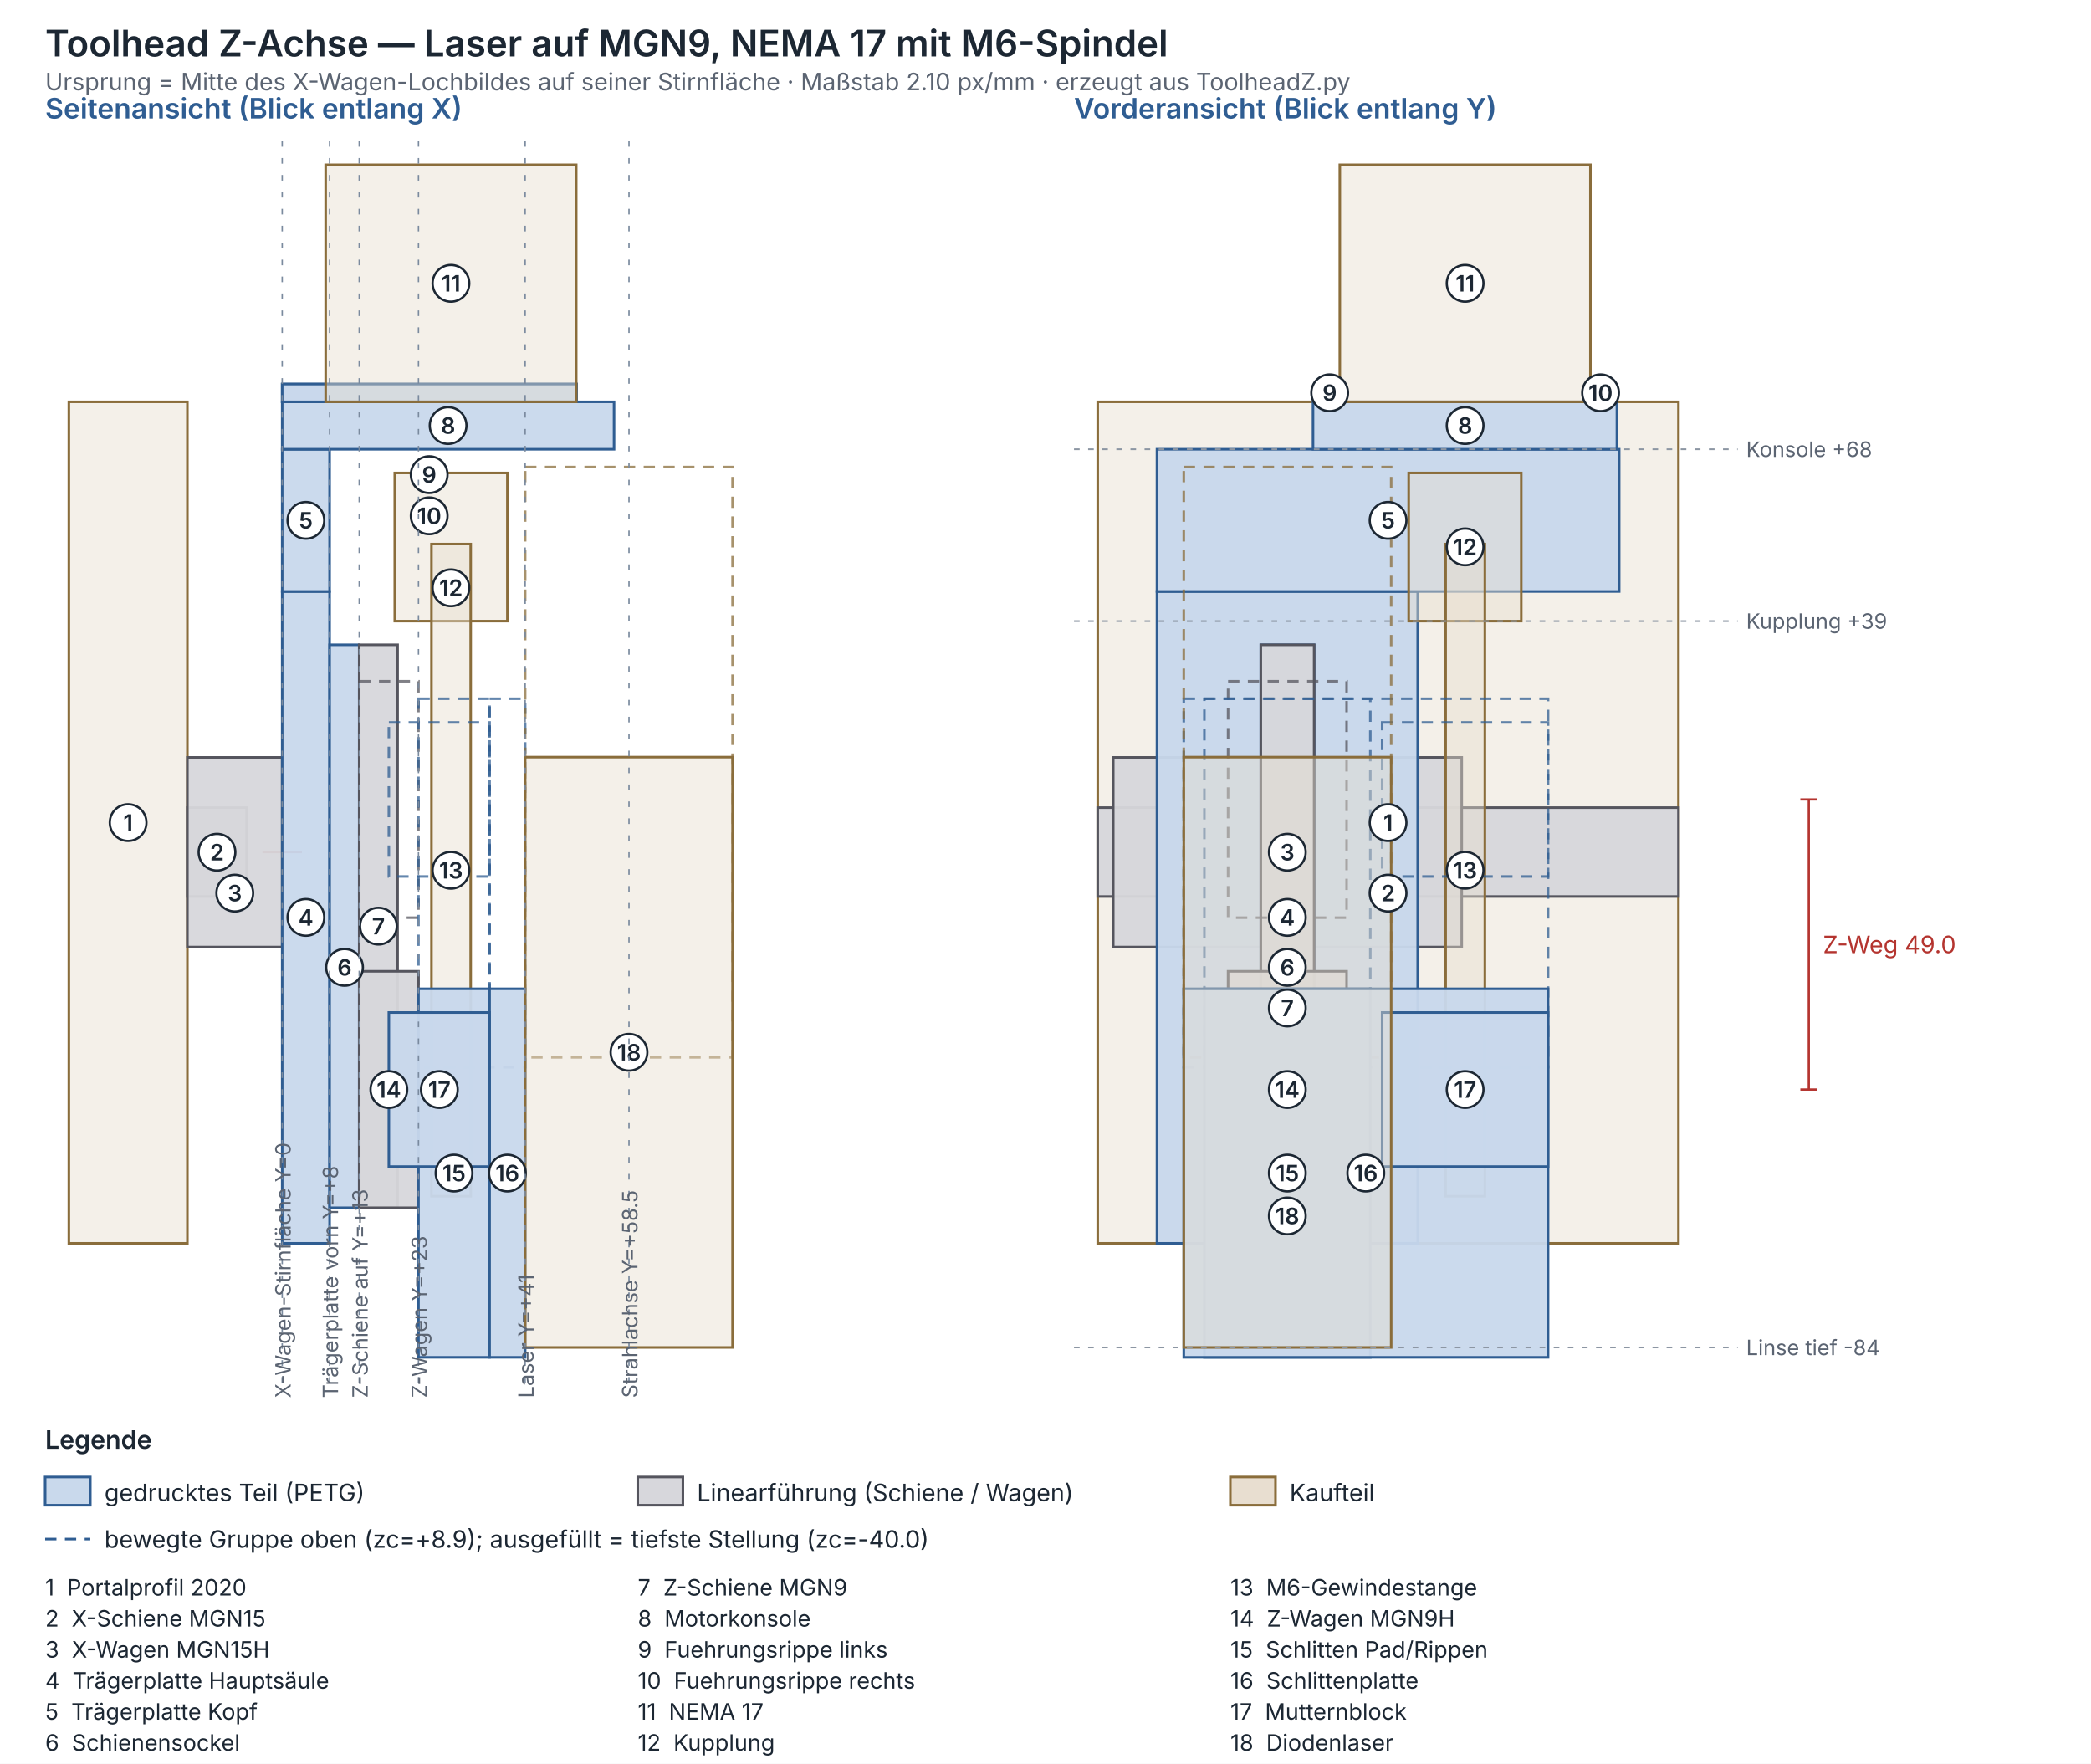
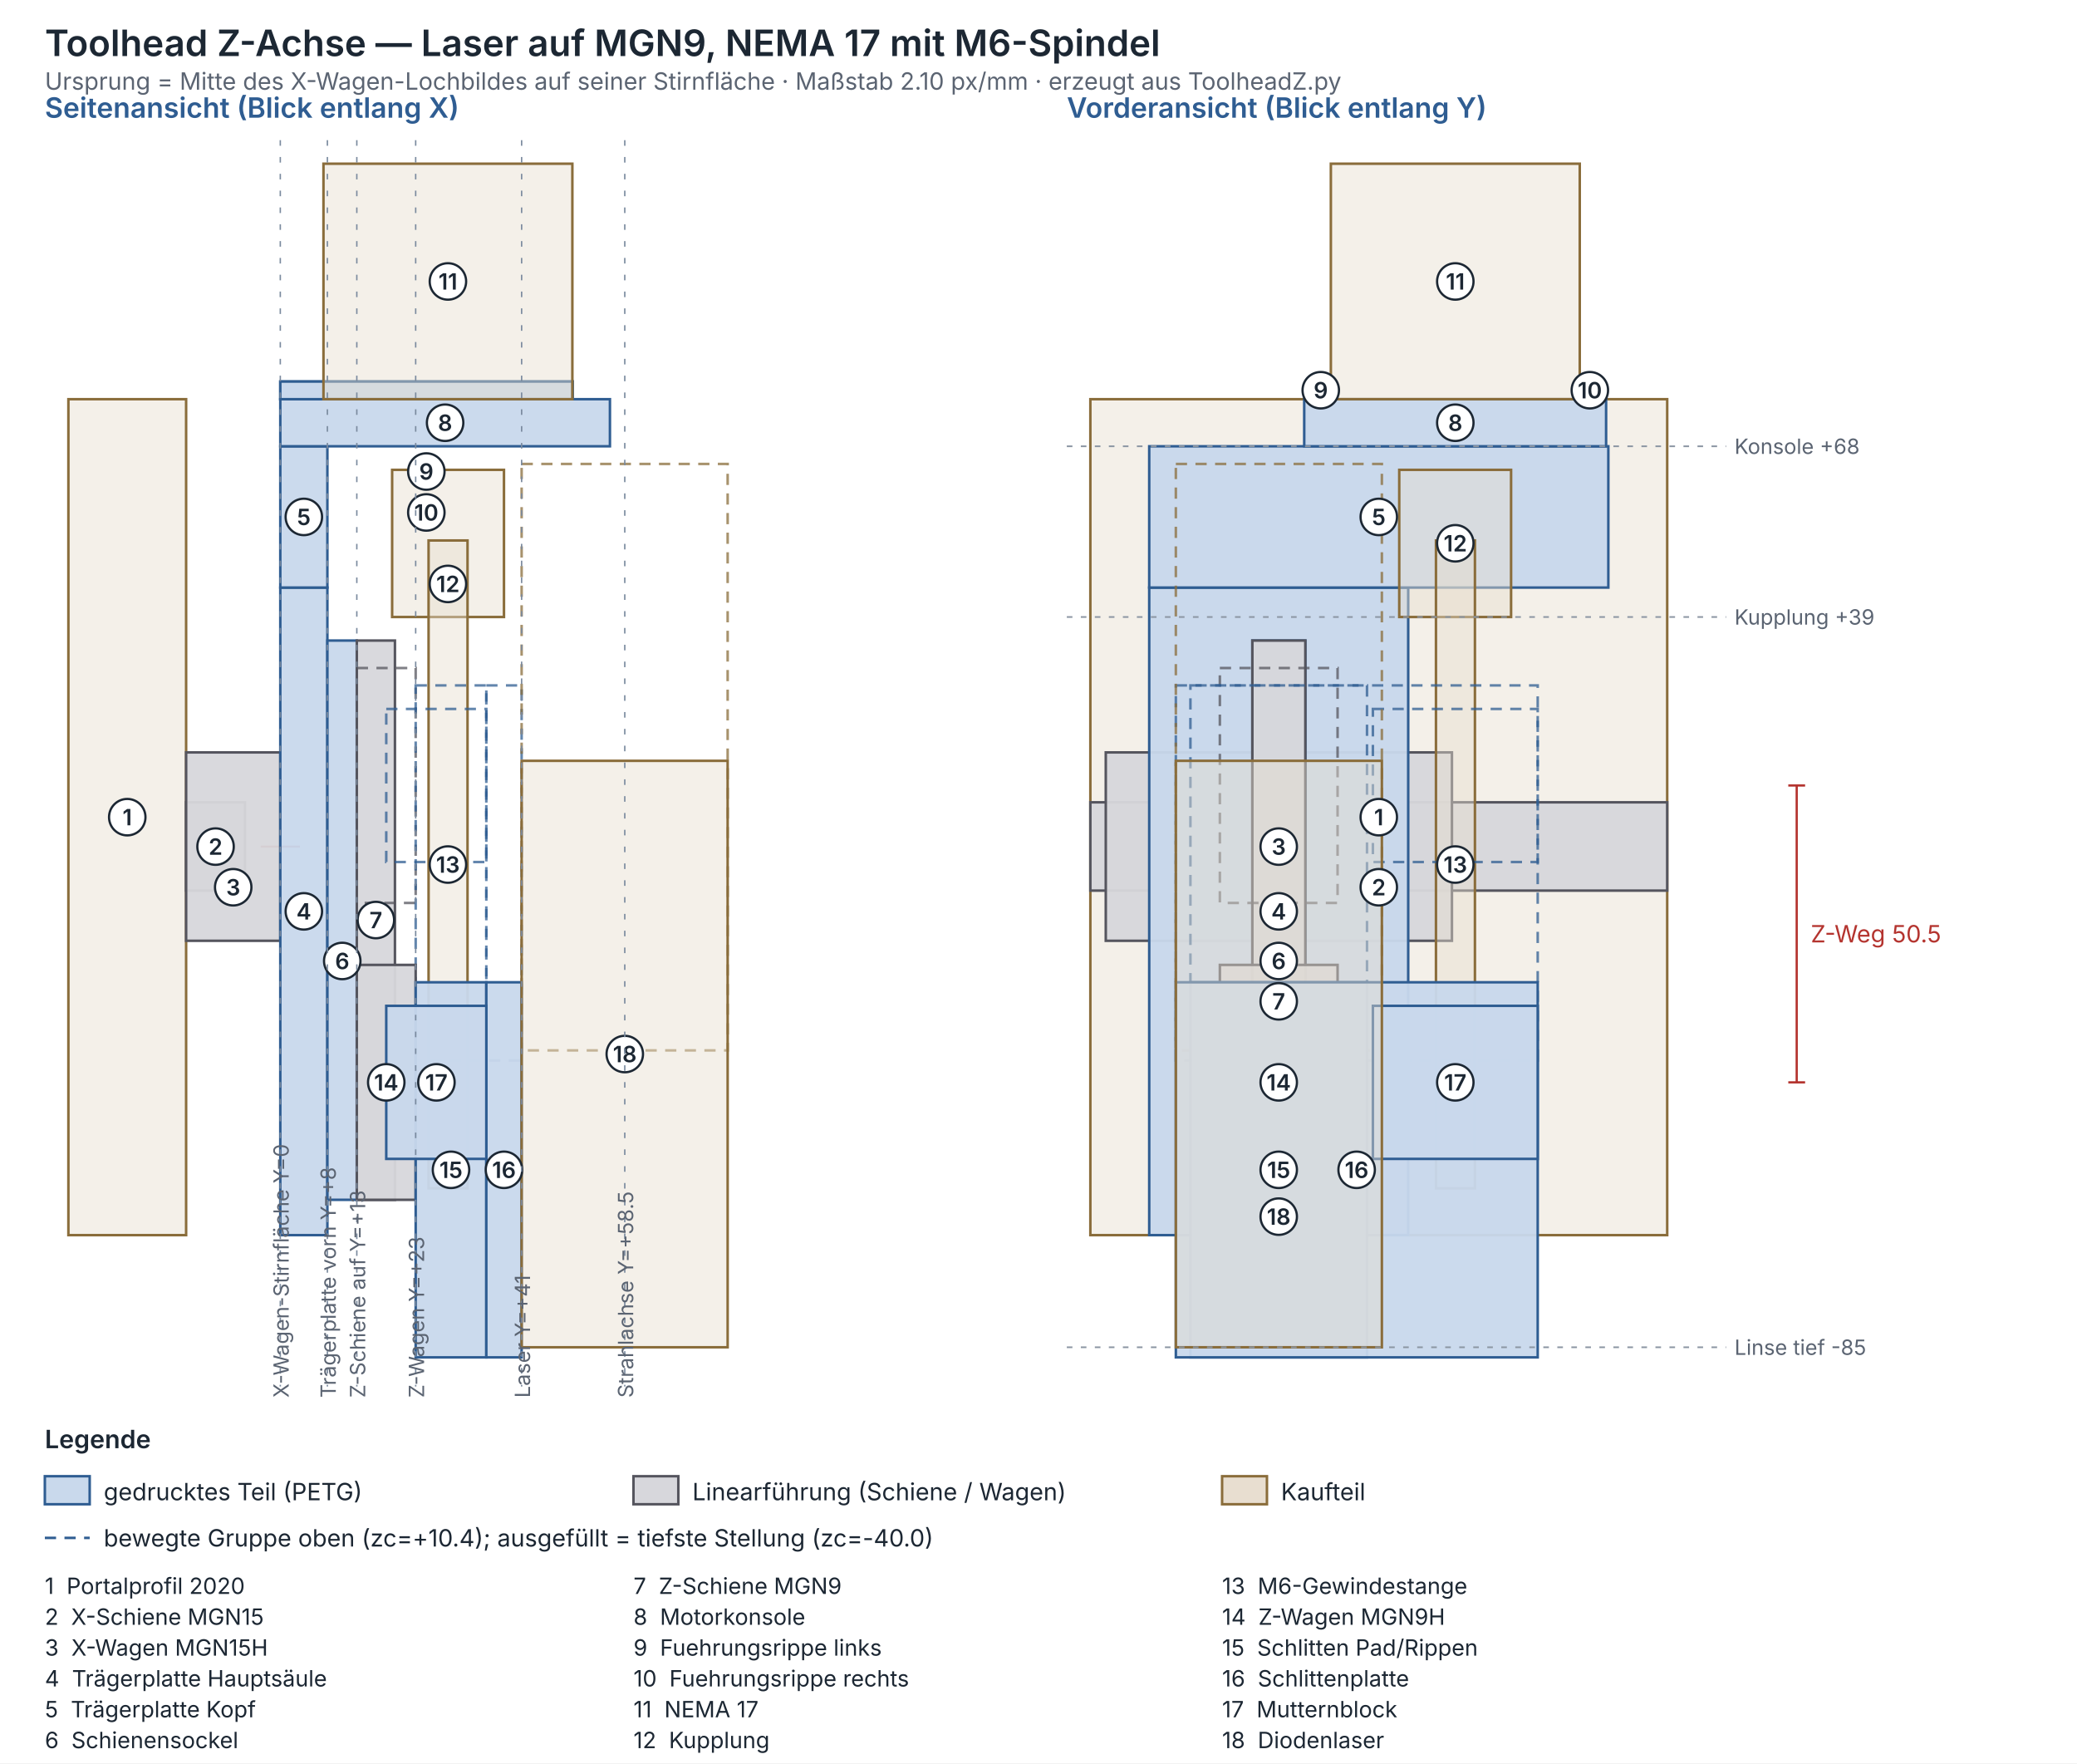
- <svg xmlns="http://www.w3.org/2000/svg" width="741" height="625" viewBox="0 0 741 625" font-family="Inter, Helvetica, Arial, sans-serif">
+ <svg xmlns="http://www.w3.org/2000/svg" width="741" height="629" viewBox="0 0 741 629" font-family="Inter, Helvetica, Arial, sans-serif">
  <rect width="100%" height="100%" fill="#ffffff" />
  <text x="16" y="20" font-size="13" font-weight="600" fill="#1c2733">Toolhead Z-Achse — Laser auf MGN9, NEMA 17 mit M6-Spindel</text>
  <text x="16" y="32" font-size="8.5" fill="#5b6472">Ursprung = Mitte des X-Wagen-Lochbildes auf seiner Stirnfläche · Maßstab 2.10 px/mm · erzeugt aus ToolheadZ.py</text>
  <text x="16.0" y="42.0" font-size="10" font-weight="600" fill="#2f5d92">Seitenansicht (Blick entlang X)</text>
  <line x1="93.0" y1="302.0" x2="107.0" y2="302.0" stroke="#b4342f" stroke-width="0.7" />
  <line x1="100.0" y1="295.0" x2="100.0" y2="309.0" stroke="#b4342f" stroke-width="0.7" />
  <rect x="24.4" y="142.4" width="42.0" height="298.2" fill="#e8ded0" fill-opacity="0.45" stroke="#8a6d3b" stroke-width="0.9" />
  <rect x="66.4" y="286.2" width="21.0" height="31.5" fill="#d7d7dc" fill-opacity="0.95" stroke="#55555e" stroke-width="0.9" />
  <rect x="66.4" y="268.4" width="33.6" height="67.2" fill="#d7d7dc" fill-opacity="0.95" stroke="#55555e" stroke-width="0.9" />
  <rect x="100.0" y="209.6" width="16.8" height="231.0" fill="#c9d9ec" fill-opacity="0.95" stroke="#2f5d92" stroke-width="0.9" />
  <rect x="100.0" y="159.2" width="16.8" height="50.4" fill="#c9d9ec" fill-opacity="0.95" stroke="#2f5d92" stroke-width="0.9" />
  <rect x="116.8" y="228.5" width="10.5" height="199.5" fill="#c9d9ec" fill-opacity="0.95" stroke="#2f5d92" stroke-width="0.9" />
  <rect x="127.3" y="228.5" width="13.6" height="199.5" fill="#d7d7dc" fill-opacity="0.95" stroke="#55555e" stroke-width="0.9" />
  <rect x="100.0" y="142.4" width="117.6" height="16.8" fill="#c9d9ec" fill-opacity="0.95" stroke="#2f5d92" stroke-width="0.9" />
  <rect x="100.0" y="136.1" width="104.3" height="6.3" fill="#c9d9ec" fill-opacity="0.95" stroke="#2f5d92" stroke-width="0.9" />
  <rect x="100.0" y="136.1" width="104.3" height="6.3" fill="#c9d9ec" fill-opacity="0.95" stroke="#2f5d92" stroke-width="0.9" />
  <rect x="115.4" y="58.4" width="88.8" height="84.0" fill="#e8ded0" fill-opacity="0.45" stroke="#8a6d3b" stroke-width="0.9" />
  <rect x="139.9" y="167.6" width="39.9" height="52.5" fill="#e8ded0" fill-opacity="0.45" stroke="#8a6d3b" stroke-width="0.9" />
  <rect x="152.9" y="192.8" width="13.9" height="231.1" fill="#e8ded0" fill-opacity="0.45" stroke="#8a6d3b" stroke-width="0.9" />
-   <rect x="127.3" y="241.4" width="21.0" height="83.8" fill="none" stroke="#55555e" stroke-width="0.9" stroke-dasharray="4 3" opacity="0.75" />
-   <rect x="148.3" y="247.6" width="25.2" height="130.6" fill="none" stroke="#2f5d92" stroke-width="0.9" stroke-dasharray="4 3" opacity="0.75" />
-   <rect x="173.5" y="247.6" width="12.6" height="130.6" fill="none" stroke="#2f5d92" stroke-width="0.9" stroke-dasharray="4 3" opacity="0.75" />
-   <rect x="137.8" y="256.0" width="35.7" height="54.6" fill="none" stroke="#2f5d92" stroke-width="0.9" stroke-dasharray="4 3" opacity="0.75" />
+   <rect x="127.3" y="238.3" width="21.0" height="83.8" fill="none" stroke="#55555e" stroke-width="0.9" stroke-dasharray="4 3" opacity="0.75" />
+   <rect x="148.3" y="244.5" width="25.2" height="133.8" fill="none" stroke="#2f5d92" stroke-width="0.9" stroke-dasharray="4 3" opacity="0.75" />
+   <rect x="173.5" y="244.5" width="12.6" height="133.8" fill="none" stroke="#2f5d92" stroke-width="0.9" stroke-dasharray="4 3" opacity="0.75" />
+   <rect x="137.8" y="252.9" width="35.7" height="54.6" fill="none" stroke="#2f5d92" stroke-width="0.9" stroke-dasharray="4 3" opacity="0.75" />
  <rect x="186.1" y="165.5" width="73.5" height="209.2" fill="none" stroke="#8a6d3b" stroke-width="0.9" stroke-dasharray="4 3" opacity="0.75" />
  <rect x="127.3" y="344.2" width="21.0" height="83.8" fill="#d7d7dc" fill-opacity="0.95" stroke="#55555e" stroke-width="0.9" />
-   <rect x="148.3" y="350.4" width="25.2" height="130.6" fill="#c9d9ec" fill-opacity="0.95" stroke="#2f5d92" stroke-width="0.9" />
-   <rect x="173.5" y="350.4" width="12.6" height="130.6" fill="#c9d9ec" fill-opacity="0.95" stroke="#2f5d92" stroke-width="0.9" />
+   <rect x="148.3" y="350.4" width="25.2" height="133.8" fill="#c9d9ec" fill-opacity="0.95" stroke="#2f5d92" stroke-width="0.9" />
+   <rect x="173.5" y="350.4" width="12.6" height="133.8" fill="#c9d9ec" fill-opacity="0.95" stroke="#2f5d92" stroke-width="0.9" />
  <rect x="137.8" y="358.8" width="35.7" height="54.6" fill="#c9d9ec" fill-opacity="0.95" stroke="#2f5d92" stroke-width="0.9" />
-   <rect x="186.1" y="268.3" width="73.5" height="209.2" fill="#e8ded0" fill-opacity="0.45" stroke="#8a6d3b" stroke-width="0.9" />
+   <rect x="186.1" y="271.4" width="73.5" height="209.2" fill="#e8ded0" fill-opacity="0.45" stroke="#8a6d3b" stroke-width="0.9" />
  <circle cx="45.4" cy="291.5" r="6.5" fill="#ffffff" stroke="#1c2733" stroke-width="0.8" />
  <text x="45.4" y="291.5" text-anchor="middle" dominant-baseline="central" font-size="8" font-weight="600" fill="#1c2733">1</text>
  <circle cx="76.9" cy="302.0" r="6.5" fill="#ffffff" stroke="#1c2733" stroke-width="0.8" />
  <text x="76.9" y="302.0" text-anchor="middle" dominant-baseline="central" font-size="8" font-weight="600" fill="#1c2733">2</text>
  <circle cx="83.2" cy="316.5" r="6.5" fill="#ffffff" stroke="#1c2733" stroke-width="0.8" />
  <text x="83.2" y="316.5" text-anchor="middle" dominant-baseline="central" font-size="8" font-weight="600" fill="#1c2733">3</text>
  <circle cx="108.4" cy="325.1" r="6.5" fill="#ffffff" stroke="#1c2733" stroke-width="0.8" />
  <text x="108.4" y="325.1" text-anchor="middle" dominant-baseline="central" font-size="8" font-weight="600" fill="#1c2733">4</text>
  <circle cx="108.4" cy="184.4" r="6.5" fill="#ffffff" stroke="#1c2733" stroke-width="0.8" />
  <text x="108.4" y="184.4" text-anchor="middle" dominant-baseline="central" font-size="8" font-weight="600" fill="#1c2733">5</text>
  <circle cx="122.1" cy="342.8" r="6.5" fill="#ffffff" stroke="#1c2733" stroke-width="0.8" />
  <text x="122.1" y="342.8" text-anchor="middle" dominant-baseline="central" font-size="8" font-weight="600" fill="#1c2733">6</text>
  <circle cx="134.1" cy="328.2" r="6.5" fill="#ffffff" stroke="#1c2733" stroke-width="0.8" />
  <text x="134.1" y="328.2" text-anchor="middle" dominant-baseline="central" font-size="8" font-weight="600" fill="#1c2733">7</text>
  <circle cx="158.8" cy="150.8" r="6.5" fill="#ffffff" stroke="#1c2733" stroke-width="0.8" />
  <text x="158.8" y="150.8" text-anchor="middle" dominant-baseline="central" font-size="8" font-weight="600" fill="#1c2733">8</text>
  <circle cx="152.1" cy="168.2" r="6.5" fill="#ffffff" stroke="#1c2733" stroke-width="0.8" />
  <text x="152.1" y="168.2" text-anchor="middle" dominant-baseline="central" font-size="8" font-weight="600" fill="#1c2733">9</text>
  <circle cx="152.1" cy="182.8" r="6.5" fill="#ffffff" stroke="#1c2733" stroke-width="0.8" />
  <text x="152.1" y="182.8" text-anchor="middle" dominant-baseline="central" font-size="8" font-weight="600" fill="#1c2733">10</text>
  <circle cx="159.8" cy="100.4" r="6.5" fill="#ffffff" stroke="#1c2733" stroke-width="0.8" />
  <text x="159.8" y="100.4" text-anchor="middle" dominant-baseline="central" font-size="8" font-weight="600" fill="#1c2733">11</text>
  <circle cx="159.8" cy="208.3" r="6.5" fill="#ffffff" stroke="#1c2733" stroke-width="0.8" />
  <text x="159.8" y="208.3" text-anchor="middle" dominant-baseline="central" font-size="8" font-weight="600" fill="#1c2733">12</text>
  <circle cx="159.8" cy="308.4" r="6.5" fill="#ffffff" stroke="#1c2733" stroke-width="0.8" />
  <text x="159.8" y="308.4" text-anchor="middle" dominant-baseline="central" font-size="8" font-weight="600" fill="#1c2733">13</text>
  <circle cx="137.8" cy="386.1" r="6.5" fill="#ffffff" stroke="#1c2733" stroke-width="0.8" />
  <text x="137.8" y="386.1" text-anchor="middle" dominant-baseline="central" font-size="8" font-weight="600" fill="#1c2733">14</text>
-   <circle cx="160.9" cy="415.7" r="6.5" fill="#ffffff" stroke="#1c2733" stroke-width="0.8" />
-   <text x="160.9" y="415.7" text-anchor="middle" dominant-baseline="central" font-size="8" font-weight="600" fill="#1c2733">15</text>
-   <circle cx="179.8" cy="415.7" r="6.5" fill="#ffffff" stroke="#1c2733" stroke-width="0.8" />
-   <text x="179.8" y="415.7" text-anchor="middle" dominant-baseline="central" font-size="8" font-weight="600" fill="#1c2733">16</text>
+   <circle cx="160.9" cy="417.3" r="6.5" fill="#ffffff" stroke="#1c2733" stroke-width="0.8" />
+   <text x="160.9" y="417.3" text-anchor="middle" dominant-baseline="central" font-size="8" font-weight="600" fill="#1c2733">15</text>
+   <circle cx="179.8" cy="417.3" r="6.5" fill="#ffffff" stroke="#1c2733" stroke-width="0.8" />
+   <text x="179.8" y="417.3" text-anchor="middle" dominant-baseline="central" font-size="8" font-weight="600" fill="#1c2733">16</text>
  <circle cx="155.7" cy="386.1" r="6.5" fill="#ffffff" stroke="#1c2733" stroke-width="0.8" />
  <text x="155.7" y="386.1" text-anchor="middle" dominant-baseline="central" font-size="8" font-weight="600" fill="#1c2733">17</text>
-   <circle cx="222.9" cy="372.9" r="6.5" fill="#ffffff" stroke="#1c2733" stroke-width="0.8" />
-   <text x="222.9" y="372.9" text-anchor="middle" dominant-baseline="central" font-size="8" font-weight="600" fill="#1c2733">18</text>
+   <circle cx="222.9" cy="376.0" r="6.5" fill="#ffffff" stroke="#1c2733" stroke-width="0.8" />
+   <text x="222.9" y="376.0" text-anchor="middle" dominant-baseline="central" font-size="8" font-weight="600" fill="#1c2733">18</text>
  <text x="380.6" y="42.0" font-size="10" font-weight="600" fill="#2f5d92">Vorderansicht (Blick entlang Y)</text>
  <line x1="449.2" y1="302.0" x2="463.2" y2="302.0" stroke="#b4342f" stroke-width="0.7" />
  <line x1="456.2" y1="295.0" x2="456.2" y2="309.0" stroke="#b4342f" stroke-width="0.7" />
  <rect x="389.0" y="142.4" width="205.8" height="298.2" fill="#e8ded0" fill-opacity="0.45" stroke="#8a6d3b" stroke-width="0.9" />
  <rect x="389.0" y="286.2" width="205.8" height="31.5" fill="#d7d7dc" fill-opacity="0.95" stroke="#55555e" stroke-width="0.9" />
  <rect x="394.5" y="268.4" width="123.5" height="67.2" fill="#d7d7dc" fill-opacity="0.95" stroke="#55555e" stroke-width="0.9" />
  <rect x="410.0" y="209.6" width="92.4" height="231.0" fill="#c9d9ec" fill-opacity="0.95" stroke="#2f5d92" stroke-width="0.9" />
  <rect x="410.0" y="159.2" width="163.8" height="50.4" fill="#c9d9ec" fill-opacity="0.95" stroke="#2f5d92" stroke-width="0.9" />
  <rect x="446.8" y="228.5" width="18.9" height="199.5" fill="#c9d9ec" fill-opacity="0.95" stroke="#2f5d92" stroke-width="0.9" />
  <rect x="446.8" y="228.5" width="18.9" height="199.5" fill="#d7d7dc" fill-opacity="0.95" stroke="#55555e" stroke-width="0.9" />
  <rect x="465.3" y="142.4" width="107.7" height="16.8" fill="#c9d9ec" fill-opacity="0.95" stroke="#2f5d92" stroke-width="0.9" />
  <rect x="468.1" y="136.1" width="6.3" height="6.3" fill="#c9d9ec" fill-opacity="0.95" stroke="#2f5d92" stroke-width="0.9" />
  <rect x="564.0" y="136.1" width="6.3" height="6.3" fill="#c9d9ec" fill-opacity="0.95" stroke="#2f5d92" stroke-width="0.9" />
  <rect x="474.8" y="58.4" width="88.8" height="84.0" fill="#e8ded0" fill-opacity="0.45" stroke="#8a6d3b" stroke-width="0.9" />
  <rect x="499.2" y="167.6" width="39.9" height="52.5" fill="#e8ded0" fill-opacity="0.45" stroke="#8a6d3b" stroke-width="0.9" />
  <rect x="512.3" y="192.8" width="13.9" height="231.1" fill="#e8ded0" fill-opacity="0.45" stroke="#8a6d3b" stroke-width="0.9" />
-   <rect x="435.2" y="241.4" width="42.0" height="83.8" fill="none" stroke="#55555e" stroke-width="0.9" stroke-dasharray="4 3" opacity="0.75" />
-   <rect x="426.8" y="247.6" width="58.8" height="130.6" fill="none" stroke="#2f5d92" stroke-width="0.9" stroke-dasharray="4 3" opacity="0.75" />
-   <rect x="419.5" y="247.6" width="129.1" height="130.6" fill="none" stroke="#2f5d92" stroke-width="0.9" stroke-dasharray="4 3" opacity="0.75" />
-   <rect x="489.8" y="256.0" width="58.8" height="54.6" fill="none" stroke="#2f5d92" stroke-width="0.9" stroke-dasharray="4 3" opacity="0.75" />
+   <rect x="435.2" y="238.3" width="42.0" height="83.8" fill="none" stroke="#55555e" stroke-width="0.9" stroke-dasharray="4 3" opacity="0.75" />
+   <rect x="424.7" y="244.5" width="63.0" height="133.8" fill="none" stroke="#2f5d92" stroke-width="0.9" stroke-dasharray="4 3" opacity="0.75" />
+   <rect x="419.5" y="244.5" width="129.1" height="133.8" fill="none" stroke="#2f5d92" stroke-width="0.9" stroke-dasharray="4 3" opacity="0.75" />
+   <rect x="489.8" y="252.9" width="58.8" height="54.6" fill="none" stroke="#2f5d92" stroke-width="0.9" stroke-dasharray="4 3" opacity="0.75" />
  <rect x="419.5" y="165.5" width="73.5" height="209.2" fill="none" stroke="#8a6d3b" stroke-width="0.9" stroke-dasharray="4 3" opacity="0.75" />
  <rect x="435.2" y="344.2" width="42.0" height="83.8" fill="#d7d7dc" fill-opacity="0.95" stroke="#55555e" stroke-width="0.9" />
-   <rect x="426.8" y="350.4" width="58.8" height="130.6" fill="#c9d9ec" fill-opacity="0.95" stroke="#2f5d92" stroke-width="0.9" />
-   <rect x="419.5" y="350.4" width="129.1" height="130.6" fill="#c9d9ec" fill-opacity="0.95" stroke="#2f5d92" stroke-width="0.9" />
+   <rect x="424.7" y="350.4" width="63.0" height="133.8" fill="#c9d9ec" fill-opacity="0.95" stroke="#2f5d92" stroke-width="0.9" />
+   <rect x="419.5" y="350.4" width="129.1" height="133.8" fill="#c9d9ec" fill-opacity="0.95" stroke="#2f5d92" stroke-width="0.9" />
  <rect x="489.8" y="358.8" width="58.8" height="54.6" fill="#c9d9ec" fill-opacity="0.95" stroke="#2f5d92" stroke-width="0.9" />
-   <rect x="419.5" y="268.3" width="73.5" height="209.2" fill="#e8ded0" fill-opacity="0.45" stroke="#8a6d3b" stroke-width="0.9" />
+   <rect x="419.5" y="271.4" width="73.5" height="209.2" fill="#e8ded0" fill-opacity="0.45" stroke="#8a6d3b" stroke-width="0.9" />
  <circle cx="491.9" cy="291.5" r="6.5" fill="#ffffff" stroke="#1c2733" stroke-width="0.8" />
  <text x="491.9" y="291.5" text-anchor="middle" dominant-baseline="central" font-size="8" font-weight="600" fill="#1c2733">1</text>
  <circle cx="491.9" cy="316.5" r="6.5" fill="#ffffff" stroke="#1c2733" stroke-width="0.8" />
  <text x="491.9" y="316.5" text-anchor="middle" dominant-baseline="central" font-size="8" font-weight="600" fill="#1c2733">2</text>
  <circle cx="456.2" cy="302.0" r="6.5" fill="#ffffff" stroke="#1c2733" stroke-width="0.8" />
  <text x="456.2" y="302.0" text-anchor="middle" dominant-baseline="central" font-size="8" font-weight="600" fill="#1c2733">3</text>
  <circle cx="456.2" cy="325.1" r="6.5" fill="#ffffff" stroke="#1c2733" stroke-width="0.8" />
  <text x="456.2" y="325.1" text-anchor="middle" dominant-baseline="central" font-size="8" font-weight="600" fill="#1c2733">4</text>
  <circle cx="491.9" cy="184.4" r="6.5" fill="#ffffff" stroke="#1c2733" stroke-width="0.8" />
  <text x="491.9" y="184.4" text-anchor="middle" dominant-baseline="central" font-size="8" font-weight="600" fill="#1c2733">5</text>
  <circle cx="456.2" cy="342.8" r="6.5" fill="#ffffff" stroke="#1c2733" stroke-width="0.8" />
  <text x="456.2" y="342.8" text-anchor="middle" dominant-baseline="central" font-size="8" font-weight="600" fill="#1c2733">6</text>
  <circle cx="456.2" cy="357.2" r="6.5" fill="#ffffff" stroke="#1c2733" stroke-width="0.8" />
  <text x="456.2" y="357.2" text-anchor="middle" dominant-baseline="central" font-size="8" font-weight="600" fill="#1c2733">7</text>
  <circle cx="519.2" cy="150.8" r="6.5" fill="#ffffff" stroke="#1c2733" stroke-width="0.8" />
  <text x="519.2" y="150.8" text-anchor="middle" dominant-baseline="central" font-size="8" font-weight="600" fill="#1c2733">8</text>
  <circle cx="471.2" cy="139.2" r="6.5" fill="#ffffff" stroke="#1c2733" stroke-width="0.8" />
  <text x="471.2" y="139.2" text-anchor="middle" dominant-baseline="central" font-size="8" font-weight="600" fill="#1c2733">9</text>
  <circle cx="567.2" cy="139.2" r="6.5" fill="#ffffff" stroke="#1c2733" stroke-width="0.8" />
  <text x="567.2" y="139.2" text-anchor="middle" dominant-baseline="central" font-size="8" font-weight="600" fill="#1c2733">10</text>
  <circle cx="519.2" cy="100.4" r="6.5" fill="#ffffff" stroke="#1c2733" stroke-width="0.8" />
  <text x="519.2" y="100.4" text-anchor="middle" dominant-baseline="central" font-size="8" font-weight="600" fill="#1c2733">11</text>
  <circle cx="519.2" cy="193.8" r="6.5" fill="#ffffff" stroke="#1c2733" stroke-width="0.8" />
  <text x="519.2" y="193.8" text-anchor="middle" dominant-baseline="central" font-size="8" font-weight="600" fill="#1c2733">12</text>
  <circle cx="519.2" cy="308.4" r="6.5" fill="#ffffff" stroke="#1c2733" stroke-width="0.8" />
  <text x="519.2" y="308.4" text-anchor="middle" dominant-baseline="central" font-size="8" font-weight="600" fill="#1c2733">13</text>
  <circle cx="456.2" cy="386.1" r="6.5" fill="#ffffff" stroke="#1c2733" stroke-width="0.8" />
  <text x="456.2" y="386.1" text-anchor="middle" dominant-baseline="central" font-size="8" font-weight="600" fill="#1c2733">14</text>
-   <circle cx="456.2" cy="415.7" r="6.5" fill="#ffffff" stroke="#1c2733" stroke-width="0.8" />
-   <text x="456.2" y="415.7" text-anchor="middle" dominant-baseline="central" font-size="8" font-weight="600" fill="#1c2733">15</text>
-   <circle cx="484.0" cy="415.7" r="6.5" fill="#ffffff" stroke="#1c2733" stroke-width="0.8" />
-   <text x="484.0" y="415.7" text-anchor="middle" dominant-baseline="central" font-size="8" font-weight="600" fill="#1c2733">16</text>
+   <circle cx="456.2" cy="417.3" r="6.5" fill="#ffffff" stroke="#1c2733" stroke-width="0.8" />
+   <text x="456.2" y="417.3" text-anchor="middle" dominant-baseline="central" font-size="8" font-weight="600" fill="#1c2733">15</text>
+   <circle cx="484.0" cy="417.3" r="6.5" fill="#ffffff" stroke="#1c2733" stroke-width="0.8" />
+   <text x="484.0" y="417.3" text-anchor="middle" dominant-baseline="central" font-size="8" font-weight="600" fill="#1c2733">16</text>
  <circle cx="519.2" cy="386.1" r="6.5" fill="#ffffff" stroke="#1c2733" stroke-width="0.8" />
  <text x="519.2" y="386.1" text-anchor="middle" dominant-baseline="central" font-size="8" font-weight="600" fill="#1c2733">17</text>
-   <circle cx="456.2" cy="430.9" r="6.5" fill="#ffffff" stroke="#1c2733" stroke-width="0.8" />
-   <text x="456.2" y="430.9" text-anchor="middle" dominant-baseline="central" font-size="8" font-weight="600" fill="#1c2733">18</text>
-   <line x1="100.0" y1="50.0" x2="100.0" y2="491.4" stroke="#7a8a9e" stroke-width="0.5" stroke-dasharray="2 4" />
-   <text x="103.0" y="495.4" font-size="7.5" fill="#5b6472" transform="rotate(-90 103.0 495.4)" text-anchor="start">X-Wagen-Stirnfläche  Y=0</text>
-   <line x1="116.8" y1="50.0" x2="116.8" y2="491.4" stroke="#7a8a9e" stroke-width="0.5" stroke-dasharray="2 4" />
-   <text x="119.8" y="495.4" font-size="7.5" fill="#5b6472" transform="rotate(-90 119.8 495.4)" text-anchor="start">Trägerplatte vorn  Y=+8</text>
-   <line x1="127.3" y1="50.0" x2="127.3" y2="491.4" stroke="#7a8a9e" stroke-width="0.5" stroke-dasharray="2 4" />
-   <text x="130.3" y="495.4" font-size="7.5" fill="#5b6472" transform="rotate(-90 130.3 495.4)" text-anchor="start">Z-Schiene auf  Y=+13</text>
-   <line x1="148.3" y1="50.0" x2="148.3" y2="491.4" stroke="#7a8a9e" stroke-width="0.5" stroke-dasharray="2 4" />
-   <text x="151.3" y="495.4" font-size="7.5" fill="#5b6472" transform="rotate(-90 151.3 495.4)" text-anchor="start">Z-Wagen  Y=+23</text>
-   <line x1="186.1" y1="50.0" x2="186.1" y2="491.4" stroke="#7a8a9e" stroke-width="0.5" stroke-dasharray="2 4" />
-   <text x="189.1" y="495.4" font-size="7.5" fill="#5b6472" transform="rotate(-90 189.1 495.4)" text-anchor="start">Laser  Y=+41</text>
-   <line x1="222.9" y1="50.0" x2="222.9" y2="491.4" stroke="#7a8a9e" stroke-width="0.5" stroke-dasharray="2 4" />
-   <text x="225.9" y="495.4" font-size="7.5" fill="#5b6472" transform="rotate(-90 225.9 495.4)" text-anchor="start">Strahlachse  Y=+58.5</text>
-   <line x1="641.0" y1="386.1" x2="641.0" y2="283.3" stroke="#b4342f" stroke-width="0.8" />
+   <circle cx="456.2" cy="434.0" r="6.5" fill="#ffffff" stroke="#1c2733" stroke-width="0.8" />
+   <text x="456.2" y="434.0" text-anchor="middle" dominant-baseline="central" font-size="8" font-weight="600" fill="#1c2733">18</text>
+   <line x1="100.0" y1="50.0" x2="100.0" y2="494.6" stroke="#7a8a9e" stroke-width="0.5" stroke-dasharray="2 4" />
+   <text x="103.0" y="498.6" font-size="7.5" fill="#5b6472" transform="rotate(-90 103.0 498.6)" text-anchor="start">X-Wagen-Stirnfläche  Y=0</text>
+   <line x1="116.8" y1="50.0" x2="116.8" y2="494.6" stroke="#7a8a9e" stroke-width="0.5" stroke-dasharray="2 4" />
+   <text x="119.8" y="498.6" font-size="7.5" fill="#5b6472" transform="rotate(-90 119.8 498.6)" text-anchor="start">Trägerplatte vorn  Y=+8</text>
+   <line x1="127.3" y1="50.0" x2="127.3" y2="494.6" stroke="#7a8a9e" stroke-width="0.5" stroke-dasharray="2 4" />
+   <text x="130.3" y="498.6" font-size="7.5" fill="#5b6472" transform="rotate(-90 130.3 498.6)" text-anchor="start">Z-Schiene auf  Y=+13</text>
+   <line x1="148.3" y1="50.0" x2="148.3" y2="494.6" stroke="#7a8a9e" stroke-width="0.5" stroke-dasharray="2 4" />
+   <text x="151.3" y="498.6" font-size="7.5" fill="#5b6472" transform="rotate(-90 151.3 498.6)" text-anchor="start">Z-Wagen  Y=+23</text>
+   <line x1="186.1" y1="50.0" x2="186.1" y2="494.6" stroke="#7a8a9e" stroke-width="0.5" stroke-dasharray="2 4" />
+   <text x="189.1" y="498.6" font-size="7.5" fill="#5b6472" transform="rotate(-90 189.1 498.6)" text-anchor="start">Laser  Y=+41</text>
+   <line x1="222.9" y1="50.0" x2="222.9" y2="494.6" stroke="#7a8a9e" stroke-width="0.5" stroke-dasharray="2 4" />
+   <text x="225.9" y="498.6" font-size="7.5" fill="#5b6472" transform="rotate(-90 225.9 498.6)" text-anchor="start">Strahlachse  Y=+58.5</text>
+   <line x1="641.0" y1="386.1" x2="641.0" y2="280.2" stroke="#b4342f" stroke-width="0.8" />
  <line x1="638.0" y1="386.1" x2="644.0" y2="386.1" stroke="#b4342f" stroke-width="0.8" />
-   <line x1="638.0" y1="283.3" x2="644.0" y2="283.3" stroke="#b4342f" stroke-width="0.8" />
-   <text x="646.0" y="334.7" font-size="8.5" fill="#b4342f" text-anchor="start" dominant-baseline="middle">Z-Weg 49.0</text>
+   <line x1="638.0" y1="280.2" x2="644.0" y2="280.2" stroke="#b4342f" stroke-width="0.8" />
+   <text x="646.0" y="333.1" font-size="8.5" fill="#b4342f" text-anchor="start" dominant-baseline="middle">Z-Weg 50.5</text>
  <line x1="380.6" y1="159.2" x2="615.8" y2="159.2" stroke="#8c96a3" stroke-width="0.6" stroke-dasharray="2 3" />
  <text x="618.8" y="159.2" font-size="7.5" fill="#5b6472" dominant-baseline="middle">Konsole +68</text>
  <line x1="380.6" y1="220.1" x2="615.8" y2="220.1" stroke="#8c96a3" stroke-width="0.6" stroke-dasharray="2 3" />
  <text x="618.8" y="220.1" font-size="7.5" fill="#5b6472" dominant-baseline="middle">Kupplung +39</text>
-   <line x1="380.6" y1="477.5" x2="615.8" y2="477.5" stroke="#8c96a3" stroke-width="0.6" stroke-dasharray="2 3" />
-   <text x="618.8" y="477.5" font-size="7.5" fill="#5b6472" dominant-baseline="middle">Linse tief -84</text>
-   <text x="16" y="513.4" font-size="9" font-weight="600" fill="#1c2733">Legende</text>
-   <rect x="16" y="523.4" width="16" height="10" fill="#c9d9ec" stroke="#2f5d92" stroke-width="0.9" />
-   <text x="37" y="528.9" font-size="8.5" fill="#1c2733" dominant-baseline="middle">gedrucktes Teil (PETG)</text>
-   <rect x="226" y="523.4" width="16" height="10" fill="#d7d7dc" stroke="#55555e" stroke-width="0.9" />
-   <text x="247" y="528.9" font-size="8.5" fill="#1c2733" dominant-baseline="middle">Linearführung (Schiene / Wagen)</text>
-   <rect x="436" y="523.4" width="16" height="10" fill="#e8ded0" stroke="#8a6d3b" stroke-width="0.9" />
-   <text x="457" y="528.9" font-size="8.5" fill="#1c2733" dominant-baseline="middle">Kaufteil</text>
-   <line x1="16" y1="545.4" x2="32" y2="545.4" stroke="#2f5d92" stroke-width="0.9" stroke-dasharray="4 3" />
-   <text x="37" y="545.4" font-size="8.5" fill="#1c2733" dominant-baseline="middle">bewegte Gruppe oben (zc=+8.9); ausgefüllt = tiefste Stellung (zc=-40.0)</text>
-   <text x="16" y="565.4" font-size="8" fill="#1c2733">1  Portalprofil 2020</text>
-   <text x="16" y="576.4" font-size="8" fill="#1c2733">2  X-Schiene MGN15</text>
-   <text x="16" y="587.4" font-size="8" fill="#1c2733">3  X-Wagen MGN15H</text>
-   <text x="16" y="598.4" font-size="8" fill="#1c2733">4  Trägerplatte Hauptsäule</text>
-   <text x="16" y="609.4" font-size="8" fill="#1c2733">5  Trägerplatte Kopf</text>
-   <text x="16" y="620.4" font-size="8" fill="#1c2733">6  Schienensockel</text>
-   <text x="226" y="565.4" font-size="8" fill="#1c2733">7  Z-Schiene MGN9</text>
-   <text x="226" y="576.4" font-size="8" fill="#1c2733">8  Motorkonsole</text>
-   <text x="226" y="587.4" font-size="8" fill="#1c2733">9  Fuehrungsrippe links</text>
-   <text x="226" y="598.4" font-size="8" fill="#1c2733">10  Fuehrungsrippe rechts</text>
-   <text x="226" y="609.4" font-size="8" fill="#1c2733">11  NEMA 17</text>
-   <text x="226" y="620.4" font-size="8" fill="#1c2733">12  Kupplung</text>
-   <text x="436" y="565.4" font-size="8" fill="#1c2733">13  M6-Gewindestange</text>
-   <text x="436" y="576.4" font-size="8" fill="#1c2733">14  Z-Wagen MGN9H</text>
-   <text x="436" y="587.4" font-size="8" fill="#1c2733">15  Schlitten Pad/Rippen</text>
-   <text x="436" y="598.4" font-size="8" fill="#1c2733">16  Schlittenplatte</text>
-   <text x="436" y="609.4" font-size="8" fill="#1c2733">17  Mutternblock</text>
-   <text x="436" y="620.4" font-size="8" fill="#1c2733">18  Diodenlaser</text>
+   <line x1="380.6" y1="480.6" x2="615.8" y2="480.6" stroke="#8c96a3" stroke-width="0.6" stroke-dasharray="2 3" />
+   <text x="618.8" y="480.6" font-size="7.5" fill="#5b6472" dominant-baseline="middle">Linse tief -85</text>
+   <text x="16" y="516.6" font-size="9" font-weight="600" fill="#1c2733">Legende</text>
+   <rect x="16" y="526.6" width="16" height="10" fill="#c9d9ec" stroke="#2f5d92" stroke-width="0.9" />
+   <text x="37" y="532.1" font-size="8.5" fill="#1c2733" dominant-baseline="middle">gedrucktes Teil (PETG)</text>
+   <rect x="226" y="526.6" width="16" height="10" fill="#d7d7dc" stroke="#55555e" stroke-width="0.9" />
+   <text x="247" y="532.1" font-size="8.5" fill="#1c2733" dominant-baseline="middle">Linearführung (Schiene / Wagen)</text>
+   <rect x="436" y="526.6" width="16" height="10" fill="#e8ded0" stroke="#8a6d3b" stroke-width="0.9" />
+   <text x="457" y="532.1" font-size="8.5" fill="#1c2733" dominant-baseline="middle">Kaufteil</text>
+   <line x1="16" y1="548.6" x2="32" y2="548.6" stroke="#2f5d92" stroke-width="0.9" stroke-dasharray="4 3" />
+   <text x="37" y="548.6" font-size="8.5" fill="#1c2733" dominant-baseline="middle">bewegte Gruppe oben (zc=+10.4); ausgefüllt = tiefste Stellung (zc=-40.0)</text>
+   <text x="16" y="568.6" font-size="8" fill="#1c2733">1  Portalprofil 2020</text>
+   <text x="16" y="579.6" font-size="8" fill="#1c2733">2  X-Schiene MGN15</text>
+   <text x="16" y="590.6" font-size="8" fill="#1c2733">3  X-Wagen MGN15H</text>
+   <text x="16" y="601.6" font-size="8" fill="#1c2733">4  Trägerplatte Hauptsäule</text>
+   <text x="16" y="612.6" font-size="8" fill="#1c2733">5  Trägerplatte Kopf</text>
+   <text x="16" y="623.6" font-size="8" fill="#1c2733">6  Schienensockel</text>
+   <text x="226" y="568.6" font-size="8" fill="#1c2733">7  Z-Schiene MGN9</text>
+   <text x="226" y="579.6" font-size="8" fill="#1c2733">8  Motorkonsole</text>
+   <text x="226" y="590.6" font-size="8" fill="#1c2733">9  Fuehrungsrippe links</text>
+   <text x="226" y="601.6" font-size="8" fill="#1c2733">10  Fuehrungsrippe rechts</text>
+   <text x="226" y="612.6" font-size="8" fill="#1c2733">11  NEMA 17</text>
+   <text x="226" y="623.6" font-size="8" fill="#1c2733">12  Kupplung</text>
+   <text x="436" y="568.6" font-size="8" fill="#1c2733">13  M6-Gewindestange</text>
+   <text x="436" y="579.6" font-size="8" fill="#1c2733">14  Z-Wagen MGN9H</text>
+   <text x="436" y="590.6" font-size="8" fill="#1c2733">15  Schlitten Pad/Rippen</text>
+   <text x="436" y="601.6" font-size="8" fill="#1c2733">16  Schlittenplatte</text>
+   <text x="436" y="612.6" font-size="8" fill="#1c2733">17  Mutternblock</text>
+   <text x="436" y="623.6" font-size="8" fill="#1c2733">18  Diodenlaser</text>
</svg>
